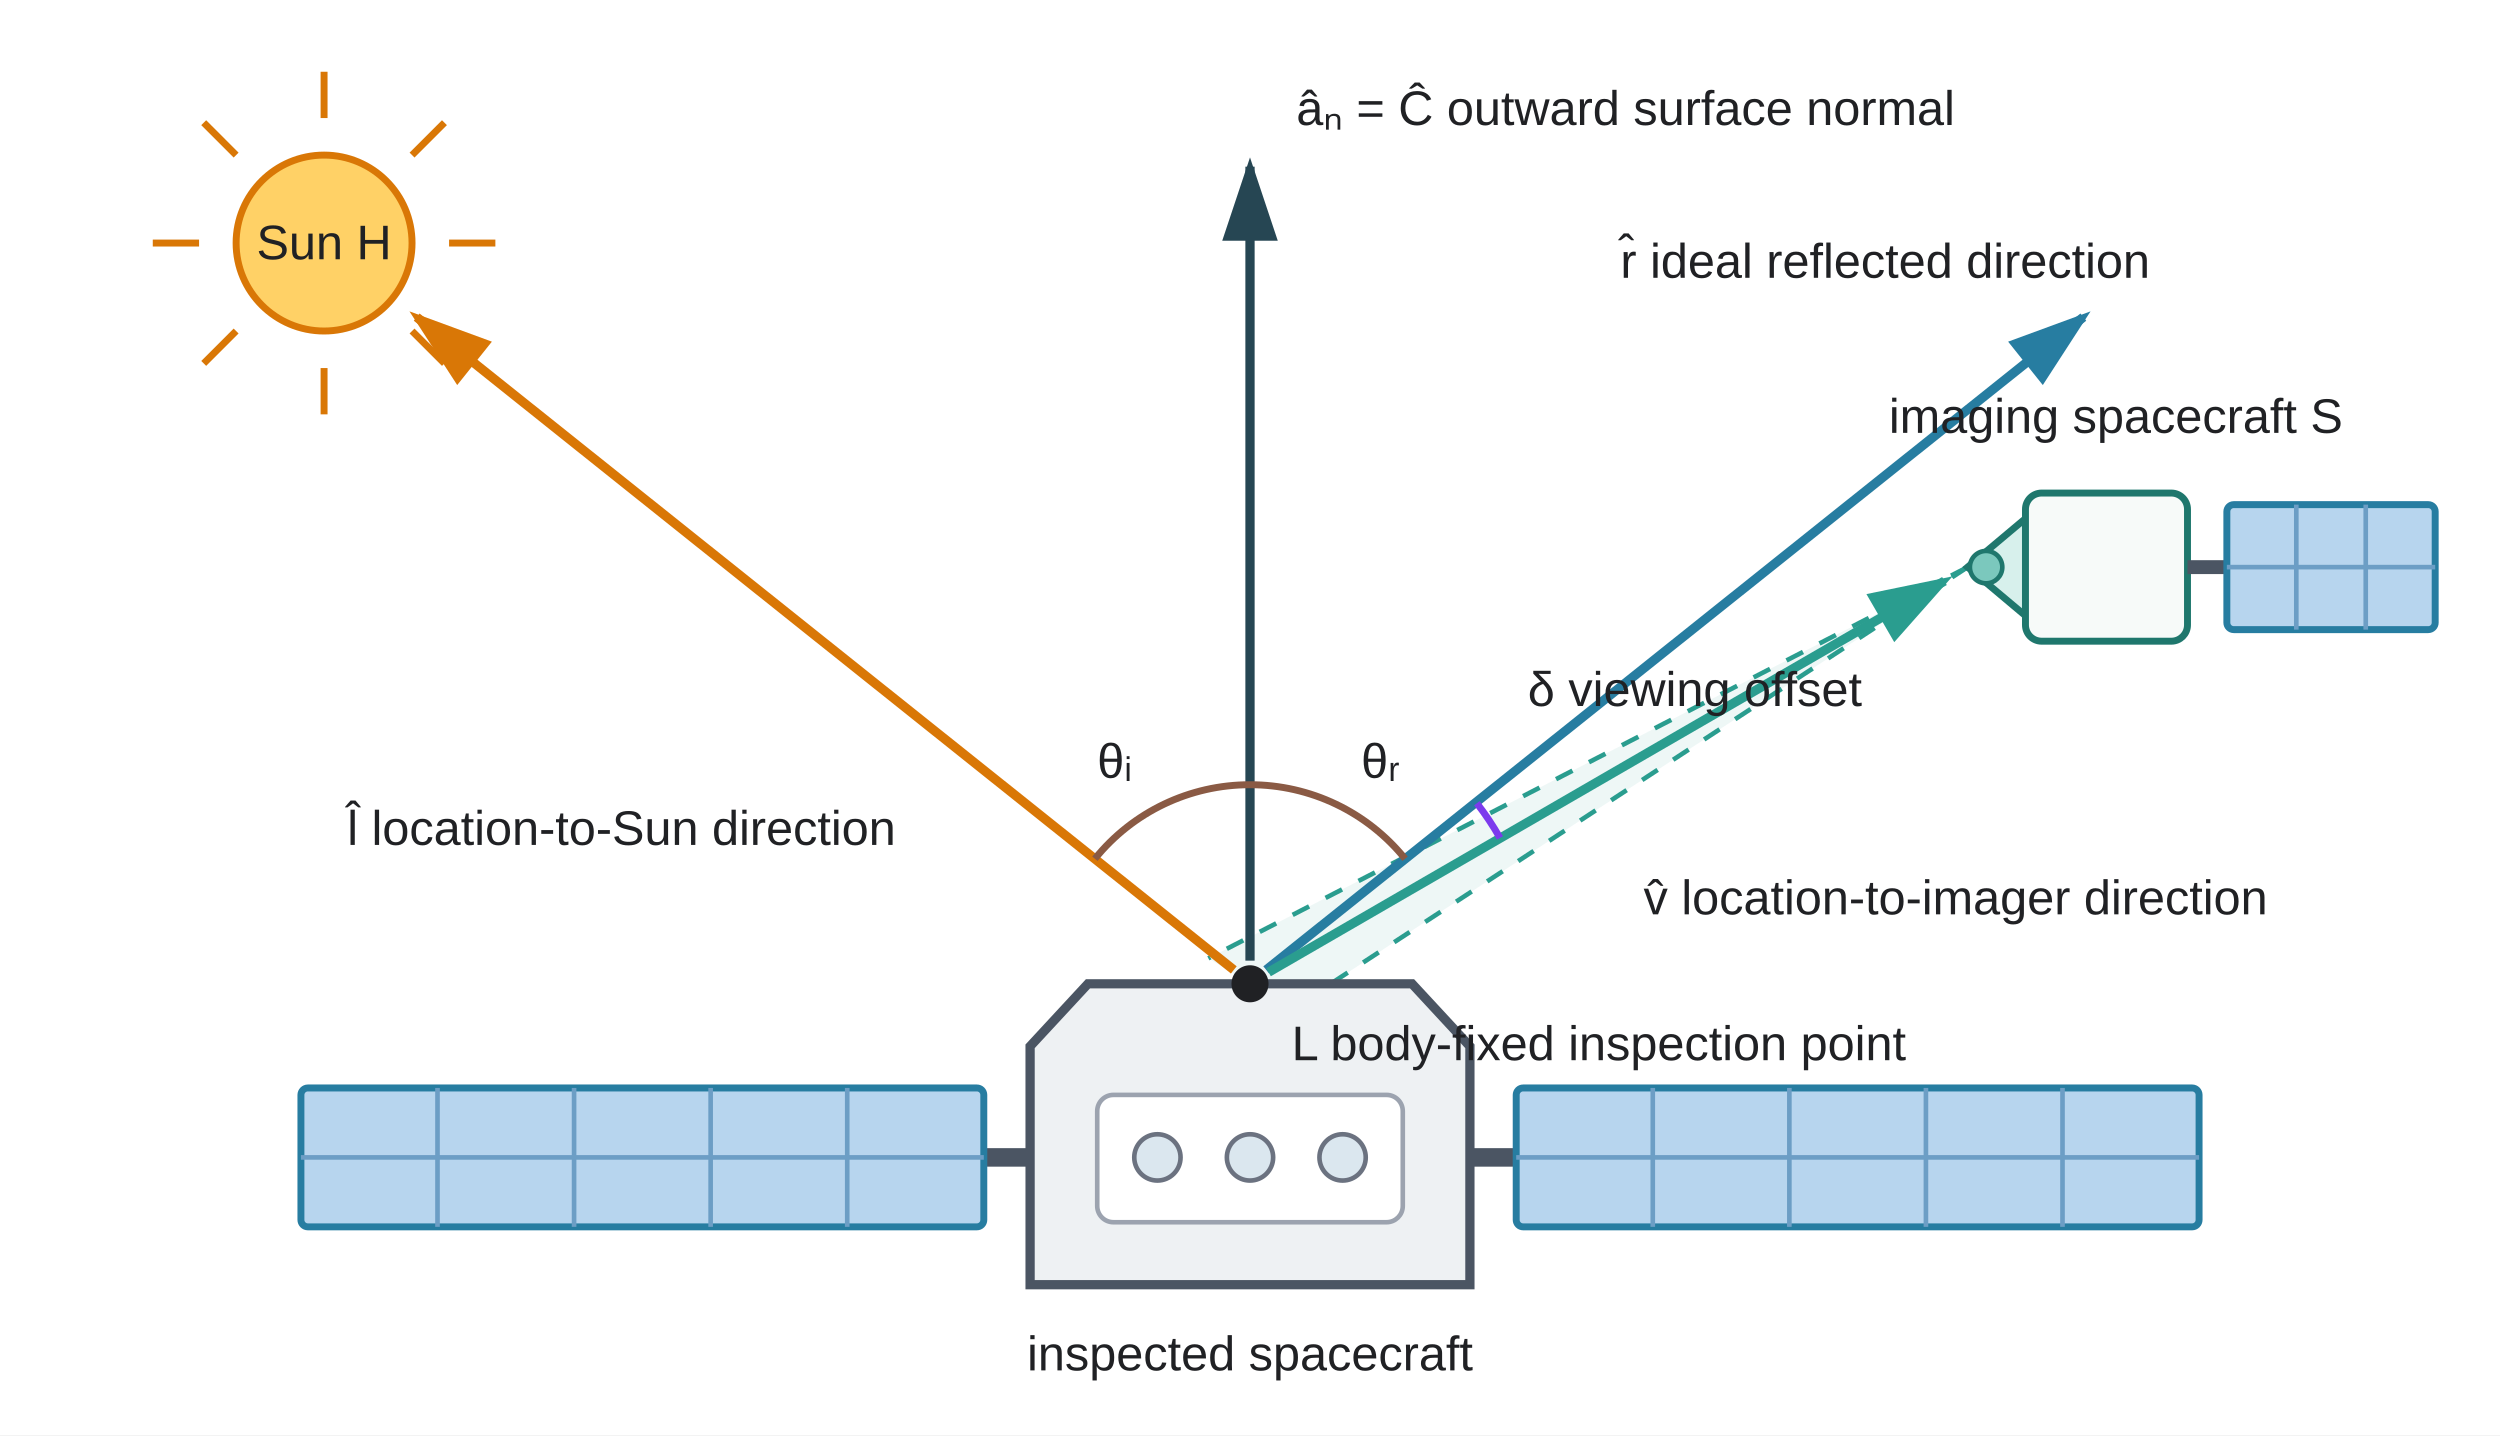
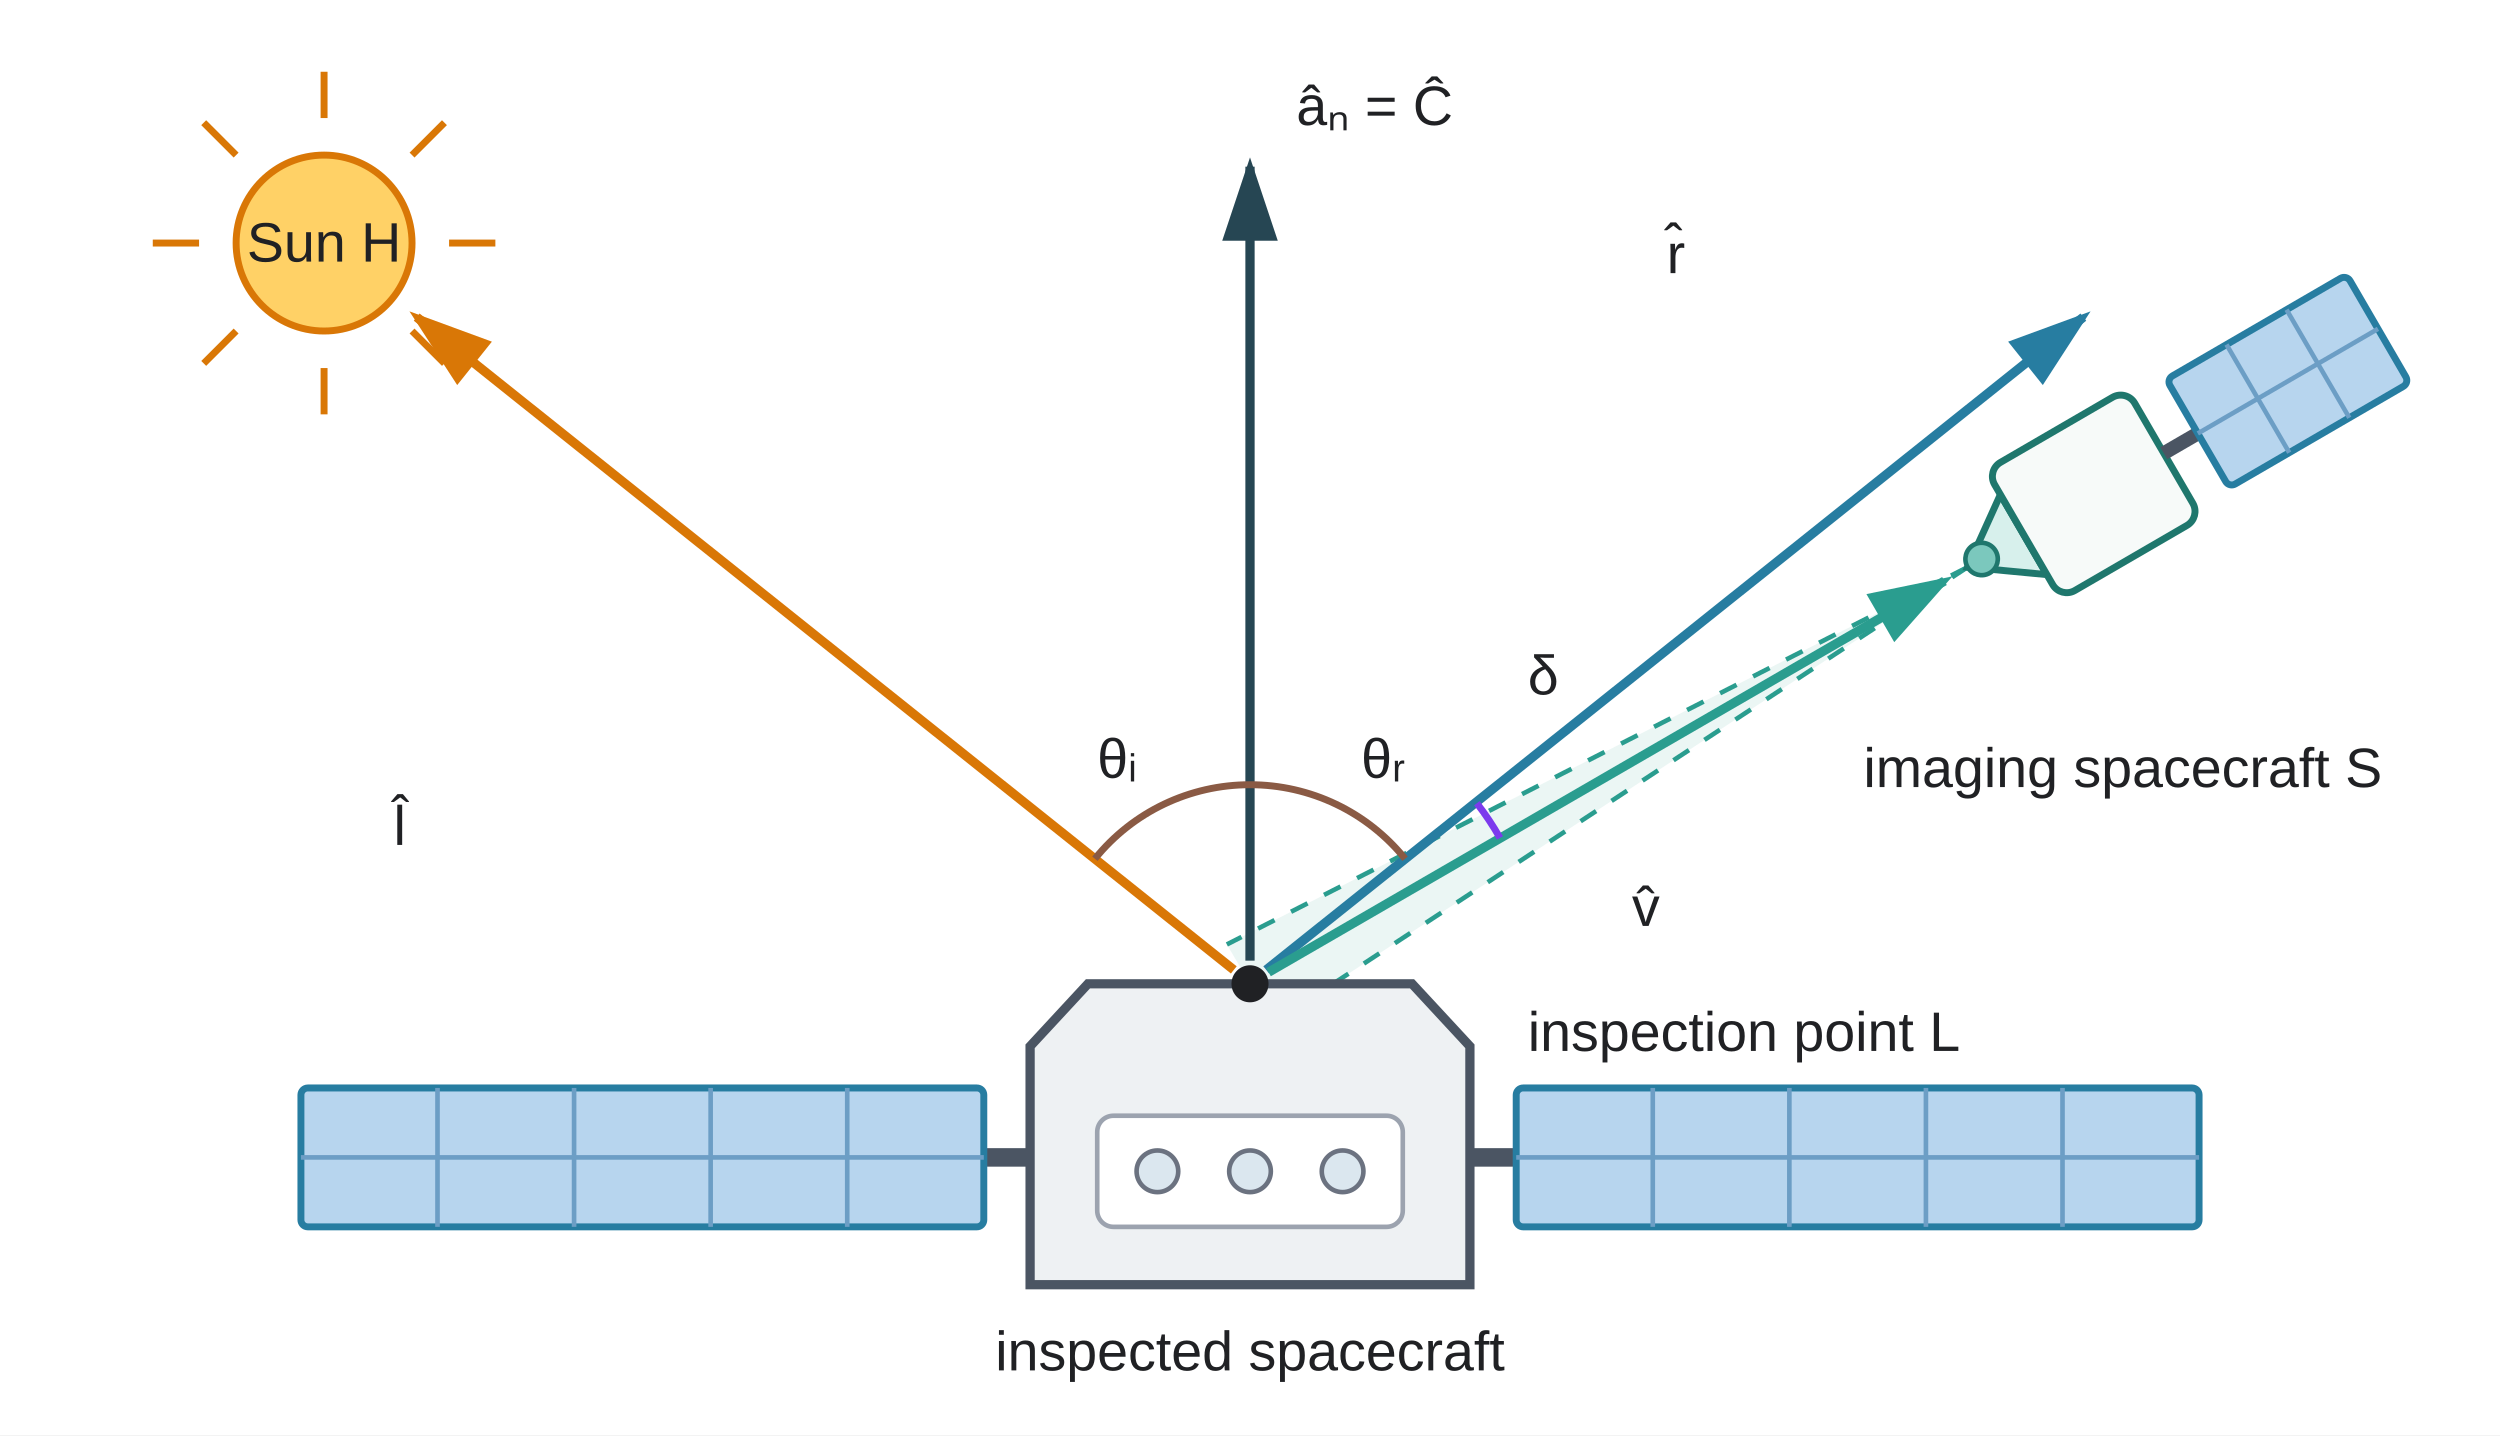
<svg xmlns="http://www.w3.org/2000/svg" viewBox="0 0 1080 620" width="1080" height="620" role="img" aria-labelledby="title description">
-   <defs>
+   <defs id="definitions">
    <marker id="arrow-orange" markerWidth="10" markerHeight="10" refX="8" refY="3" orient="auto" markerUnits="strokeWidth">
      <path d="M0,0 L0,6 L9,3 z" fill="#d97706" />
    </marker>
    <marker id="arrow-blue" markerWidth="10" markerHeight="10" refX="8" refY="3" orient="auto" markerUnits="strokeWidth">
      <path d="M0,0 L0,6 L9,3 z" fill="#277da1" />
    </marker>
    <marker id="arrow-navy" markerWidth="10" markerHeight="10" refX="8" refY="3" orient="auto" markerUnits="strokeWidth">
      <path d="M0,0 L0,6 L9,3 z" fill="#264653" />
    </marker>
    <marker id="arrow-green" markerWidth="10" markerHeight="10" refX="8" refY="3" orient="auto" markerUnits="strokeWidth">
      <path d="M0,0 L0,6 L9,3 z" fill="#2a9d8f" />
    </marker>
    <style>
      text {
        font-family: Arial, Helvetica, sans-serif;
-         font-size: 21px;
+         font-size: 24px;
        font-style: normal;
        font-weight: 400;
        fill: #202124;
      }
    </style>
  </defs>
-   <rect width="1080" height="620" fill="#ffffff" />
-   <path d="M850 245 L522 414 L558 436 Z" fill="#2a9d8f" fill-opacity="0.08" />
-   <line x1="850" y1="245" x2="522" y2="414" stroke="#2a9d8f" stroke-width="2" stroke-dasharray="8 8" />
-   <line x1="850" y1="245" x2="558" y2="436" stroke="#2a9d8f" stroke-width="2" stroke-dasharray="8 8" />
-   <line x1="425" y1="500" x2="445" y2="500" stroke="#4b5563" stroke-width="8" />
-   <line x1="635" y1="500" x2="655" y2="500" stroke="#4b5563" stroke-width="8" />
-   <rect x="130" y="470" width="295" height="60" rx="3" fill="#b7d5ee" stroke="#277da1" stroke-width="3" />
-   <path d="M189 470 V530 M248 470 V530 M307 470 V530 M366 470 V530 M130 500 H425" fill="none" stroke="#6c9ec5" stroke-width="2" />
-   <rect x="655" y="470" width="295" height="60" rx="3" fill="#b7d5ee" stroke="#277da1" stroke-width="3" />
-   <path d="M714 470 V530 M773 470 V530 M832 470 V530 M891 470 V530 M655 500 H950" fill="none" stroke="#6c9ec5" stroke-width="2" />
-   <path d="M470 425 H610 L635 452 V555 H445 V452 Z" fill="#eef1f3" stroke="#4b5563" stroke-width="4" />
-   <rect x="474" y="473" width="132" height="55" rx="7" fill="#ffffff" stroke="#9ca3af" stroke-width="2" />
-   <circle cx="500" cy="500" r="10" fill="#dbe7ef" stroke="#6b7280" stroke-width="2" />
-   <circle cx="540" cy="500" r="10" fill="#dbe7ef" stroke="#6b7280" stroke-width="2" />
-   <circle cx="580" cy="500" r="10" fill="#dbe7ef" stroke="#6b7280" stroke-width="2" />
-   <text x="540" y="592" text-anchor="middle">inspected spacecraft</text>
-   <circle cx="540" cy="425" r="8" fill="#202124" />
-   <text x="558" y="458">L  body-fixed inspection point</text>
-   <line x1="540" y1="415" x2="540" y2="72" stroke="#264653" stroke-width="4" marker-end="url(#arrow-navy)" />
-   <text x="560" y="54" fill="#264653">âₙ = Ĉ  outward surface normal</text>
-   <circle cx="140" cy="105" r="38" fill="#ffd166" stroke="#d97706" stroke-width="3" />
-   <g stroke="#d97706" stroke-width="3">
-     <line x1="140" y1="51" x2="140" y2="31" />
-     <line x1="140" y1="159" x2="140" y2="179" />
-     <line x1="86" y1="105" x2="66" y2="105" />
-     <line x1="194" y1="105" x2="214" y2="105" />
-     <line x1="102" y1="67" x2="88" y2="53" />
-     <line x1="178" y1="143" x2="192" y2="157" />
-     <line x1="178" y1="67" x2="192" y2="53" />
-     <line x1="102" y1="143" x2="88" y2="157" />
+   <g id="layer-background">
+     <rect id="background" width="1080" height="620" fill="#ffffff" />
  </g>
-   <text x="140" y="112" text-anchor="middle">Sun H</text>
-   <line x1="533" y1="419" x2="180" y2="137" stroke="#d97706" stroke-width="4" marker-end="url(#arrow-orange)" />
-   <text x="150" y="365" fill="#d97706">l̂  location-to-Sun direction</text>
-   <line x1="547" y1="419" x2="900" y2="137" stroke="#277da1" stroke-width="4" marker-end="url(#arrow-blue)" />
-   <text x="700" y="120" fill="#277da1">r̂  ideal reflected direction</text>
-   <line x1="548" y1="420" x2="840" y2="251" stroke="#2a9d8f" stroke-width="4" marker-end="url(#arrow-green)" />
-   <text x="710" y="395" fill="#2a9d8f">v̂  location-to-imager direction</text>
-   <path d="M850 245 L875 224 V266 Z" fill="#d7f0ec" stroke="#1f776d" stroke-width="3" />
-   <circle cx="858" cy="245" r="7" fill="#7bc8bd" stroke="#1f776d" stroke-width="2" />
-   <rect x="875" y="213" width="70" height="64" rx="7" fill="#f7faf9" stroke="#1f776d" stroke-width="3" />
-   <line x1="945" y1="245" x2="962" y2="245" stroke="#4b5563" stroke-width="6" />
-   <rect x="962" y="218" width="90" height="54" rx="3" fill="#b7d5ee" stroke="#277da1" stroke-width="3" />
-   <path d="M992 218 V272 M1022 218 V272 M962 245 H1052" fill="none" stroke="#6c9ec5" stroke-width="2" />
-   <text x="816" y="187">imaging spacecraft S</text>
-   <path d="M473 371 A86 86 0 0 1 540 339" fill="none" stroke="#8a5a44" stroke-width="3" />
-   <path d="M540 339 A86 86 0 0 1 607 371" fill="none" stroke="#8a5a44" stroke-width="3" />
-   <text x="474" y="336" fill="#8a5a44">θᵢ</text>
-   <text x="588" y="336" fill="#8a5a44">θᵣ</text>
-   <path d="M638 347 A125 125 0 0 1 648 362" fill="none" stroke="#7c3aed" stroke-width="3" />
-   <text x="660" y="305" fill="#7c3aed">δ  viewing offset</text>
+   <g id="layer-camera-cone">
+     <path id="camera-field-of-view" d="M850 245 L530 408 L550 442 Z" fill="#2a9d8f" fill-opacity="0.09" />
+     <line id="camera-cone-upper" x1="850" y1="245" x2="530" y2="408" stroke="#2a9d8f" stroke-width="2" stroke-dasharray="8 8" />
+     <line id="camera-cone-lower" x1="850" y1="245" x2="550" y2="442" stroke="#2a9d8f" stroke-width="2" stroke-dasharray="8 8" />
+   </g>
+   <g id="layer-spacecraft">
+     <g id="inspected-spacecraft">
+       <line id="left-array-boom" x1="425" y1="500" x2="445" y2="500" stroke="#4b5563" stroke-width="8" />
+       <line id="right-array-boom" x1="635" y1="500" x2="655" y2="500" stroke="#4b5563" stroke-width="8" />
+       <rect id="left-solar-array" x="130" y="470" width="295" height="60" rx="3" fill="#b7d5ee" stroke="#277da1" stroke-width="3" />
+       <path id="left-solar-array-grid" d="M189 470 V530 M248 470 V530 M307 470 V530 M366 470 V530 M130 500 H425" fill="none" stroke="#6c9ec5" stroke-width="2" />
+       <rect id="right-solar-array" x="655" y="470" width="295" height="60" rx="3" fill="#b7d5ee" stroke="#277da1" stroke-width="3" />
+       <path id="right-solar-array-grid" d="M714 470 V530 M773 470 V530 M832 470 V530 M891 470 V530 M655 500 H950" fill="none" stroke="#6c9ec5" stroke-width="2" />
+       <path id="inspected-spacecraft-bus" d="M470 425 H610 L635 452 V555 H445 V452 Z" fill="#eef1f3" stroke="#4b5563" stroke-width="4" />
+       <rect id="bus-detail-panel" x="474" y="482" width="132" height="48" rx="7" fill="#ffffff" stroke="#9ca3af" stroke-width="2" />
+       <circle id="bus-port-left" cx="500" cy="506" r="9" fill="#dbe7ef" stroke="#6b7280" stroke-width="2" />
+       <circle id="bus-port-center" cx="540" cy="506" r="9" fill="#dbe7ef" stroke="#6b7280" stroke-width="2" />
+       <circle id="bus-port-right" cx="580" cy="506" r="9" fill="#dbe7ef" stroke="#6b7280" stroke-width="2" />
+       <circle id="inspection-point" cx="540" cy="425" r="8" fill="#202124" />
+     </g>
+     <g id="imaging-spacecraft" transform="translate(850 245) rotate(-30.14)">
+       <path id="camera-sensor-housing" d="M0 0 L28 -20 V20 Z" fill="#d7f0ec" stroke="#1f776d" stroke-width="3" />
+       <circle id="camera-aperture" cx="7" cy="0" r="7" fill="#7bc8bd" stroke="#1f776d" stroke-width="2" />
+       <rect id="imaging-spacecraft-bus" x="28" y="-32" width="70" height="64" rx="7" fill="#f7faf9" stroke="#1f776d" stroke-width="3" />
+       <line id="imaging-array-boom" x1="98" y1="0" x2="115" y2="0" stroke="#4b5563" stroke-width="6" />
+       <rect id="imaging-solar-array" x="115" y="-27" width="90" height="54" rx="3" fill="#b7d5ee" stroke="#277da1" stroke-width="3" />
+       <path id="imaging-solar-array-grid" d="M145 -27 V27 M175 -27 V27 M115 0 H205" fill="none" stroke="#6c9ec5" stroke-width="2" />
+     </g>
+     <circle id="sun-disc" cx="140" cy="105" r="38" fill="#ffd166" stroke="#d97706" stroke-width="3" />
+     <g id="sun-rays" stroke="#d97706" stroke-width="3">
+       <line x1="140" y1="51" x2="140" y2="31" />
+       <line x1="140" y1="159" x2="140" y2="179" />
+       <line x1="86" y1="105" x2="66" y2="105" />
+       <line x1="194" y1="105" x2="214" y2="105" />
+       <line x1="102" y1="67" x2="88" y2="53" />
+       <line x1="178" y1="143" x2="192" y2="157" />
+       <line x1="178" y1="67" x2="192" y2="53" />
+       <line x1="102" y1="143" x2="88" y2="157" />
+     </g>
+   </g>
+   <g id="layer-vectors">
+     <line id="surface-normal-vector" x1="540" y1="415" x2="540" y2="72" stroke="#264653" stroke-width="4" marker-end="url(#arrow-navy)" />
+     <line id="location-to-sun-vector" x1="533" y1="419" x2="180" y2="137" stroke="#d97706" stroke-width="4" marker-end="url(#arrow-orange)" />
+     <line id="ideal-reflection-vector" x1="547" y1="419" x2="900" y2="137" stroke="#277da1" stroke-width="4" marker-end="url(#arrow-blue)" />
+     <line id="location-to-imager-vector" x1="548" y1="420" x2="840" y2="251" stroke="#2a9d8f" stroke-width="4" marker-end="url(#arrow-green)" />
+     <path id="incidence-angle" d="M473 371 A86 86 0 0 1 540 339" fill="none" stroke="#8a5a44" stroke-width="3" />
+     <path id="reflection-angle" d="M540 339 A86 86 0 0 1 607 371" fill="none" stroke="#8a5a44" stroke-width="3" />
+     <path id="viewing-offset-angle" d="M638 347 A125 125 0 0 1 648 362" fill="none" stroke="#7c3aed" stroke-width="3" />
+   </g>
+   <g id="layer-labels">
+     <text id="label-sun" x="140" y="113" text-anchor="middle">Sun H</text>
+     <text id="label-surface-normal" x="560" y="54" fill="#264653">âₙ = Ĉ</text>
+     <text id="label-sun-vector" x="170" y="365" fill="#d97706">l̂</text>
+     <text id="label-reflection-vector" x="720" y="118" fill="#277da1">r̂</text>
+     <text id="label-view-vector" x="705" y="400" fill="#2a9d8f">v̂</text>
+     <text id="label-incidence-angle" x="474" y="336" fill="#8a5a44">θᵢ</text>
+     <text id="label-reflection-angle" x="588" y="336" fill="#8a5a44">θᵣ</text>
+     <text id="label-viewing-offset" x="660" y="300" fill="#7c3aed">δ</text>
+     <text id="label-inspection-point" x="660" y="454">inspection point L</text>
+     <text id="label-inspected-spacecraft" x="540" y="592" text-anchor="middle">inspected spacecraft</text>
+     <text id="label-imaging-spacecraft" x="805" y="340">imaging spacecraft S</text>
+   </g>
</svg>
